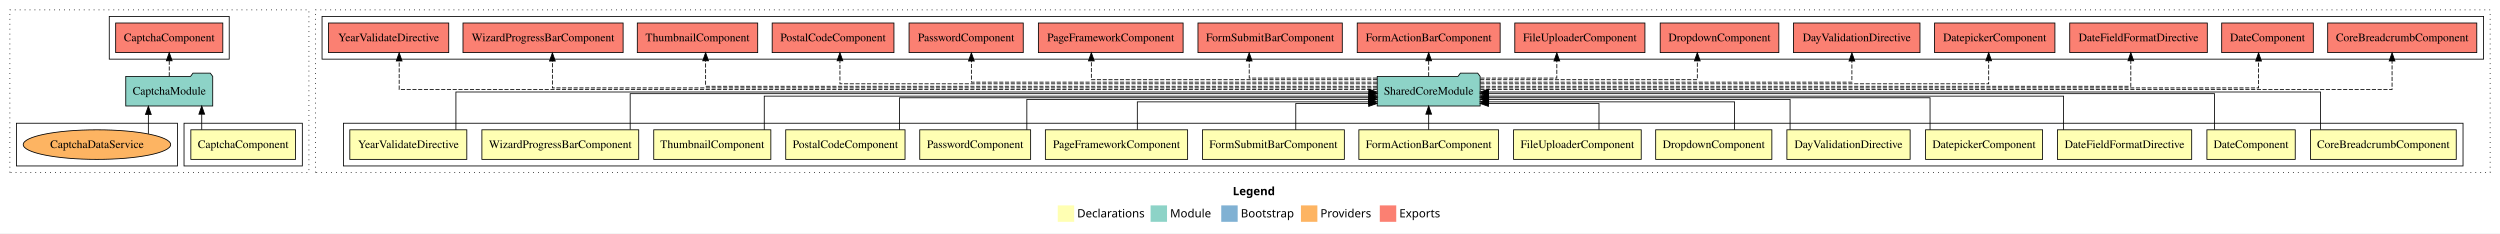
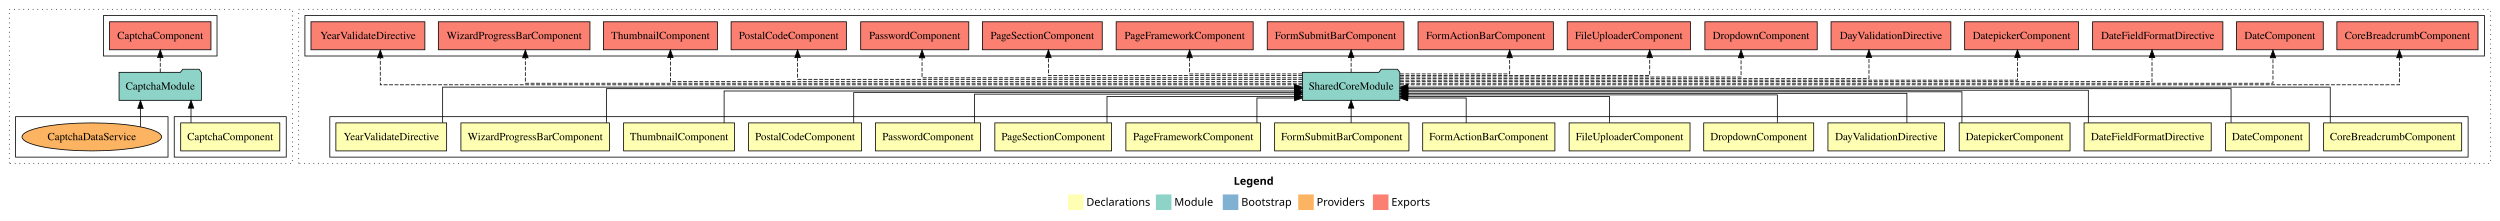
- <svg xmlns="http://www.w3.org/2000/svg" width="3043pt" height="284pt" viewBox="0.00 0.00 3043.00 284.00">
+ <svg xmlns="http://www.w3.org/2000/svg" width="3214pt" height="284pt" viewBox="0.00 0.00 3214.00 284.00">
  <g id="graph0" class="graph" transform="scale(1 1) rotate(0) translate(4 280)">
-     <polygon fill="#ffffff" stroke="transparent" points="-4,4 -4,-280 3039,-280 3039,4 -4,4" />
-     <text text-anchor="start" x="1496.509" y="-42.4" font-family="sans-serif" font-weight="bold" font-size="14.00" fill="#000000">Legend</text>
-     <polygon fill="#ffffb3" stroke="transparent" points="1283.5,-10 1283.5,-30 1303.5,-30 1303.5,-10 1283.5,-10" />
-     <text text-anchor="start" x="1307.129" y="-15.4" font-family="sans-serif" font-size="14.00" fill="#000000">  Declarations</text>
-     <polygon fill="#8dd3c7" stroke="transparent" points="1396.5,-10 1396.5,-30 1416.5,-30 1416.5,-10 1396.5,-10" />
-     <text text-anchor="start" x="1420.225" y="-15.4" font-family="sans-serif" font-size="14.00" fill="#000000">  Module</text>
-     <polygon fill="#80b1d3" stroke="transparent" points="1482.5,-10 1482.5,-30 1502.5,-30 1502.5,-10 1482.5,-10" />
-     <text text-anchor="start" x="1506.281" y="-15.4" font-family="sans-serif" font-size="14.00" fill="#000000">  Bootstrap</text>
-     <polygon fill="#fdb462" stroke="transparent" points="1579.5,-10 1579.5,-30 1599.5,-30 1599.5,-10 1579.5,-10" />
-     <text text-anchor="start" x="1603.173" y="-15.4" font-family="sans-serif" font-size="14.00" fill="#000000">  Providers</text>
-     <polygon fill="#fb8072" stroke="transparent" points="1675.5,-10 1675.5,-30 1695.5,-30 1695.5,-10 1675.5,-10" />
-     <text text-anchor="start" x="1699.226" y="-15.4" font-family="sans-serif" font-size="14.00" fill="#000000">  Exports</text>
+     <polygon fill="#ffffff" stroke="transparent" points="-4,4 -4,-280 3210,-280 3210,4 -4,4" />
+     <text text-anchor="start" x="1582.009" y="-42.4" font-family="sans-serif" font-weight="bold" font-size="14.00" fill="#000000">Legend</text>
+     <polygon fill="#ffffb3" stroke="transparent" points="1369,-10 1369,-30 1389,-30 1389,-10 1369,-10" />
+     <text text-anchor="start" x="1392.629" y="-15.4" font-family="sans-serif" font-size="14.00" fill="#000000">  Declarations</text>
+     <polygon fill="#8dd3c7" stroke="transparent" points="1482,-10 1482,-30 1502,-30 1502,-10 1482,-10" />
+     <text text-anchor="start" x="1505.725" y="-15.4" font-family="sans-serif" font-size="14.00" fill="#000000">  Module</text>
+     <polygon fill="#80b1d3" stroke="transparent" points="1568,-10 1568,-30 1588,-30 1588,-10 1568,-10" />
+     <text text-anchor="start" x="1591.781" y="-15.4" font-family="sans-serif" font-size="14.00" fill="#000000">  Bootstrap</text>
+     <polygon fill="#fdb462" stroke="transparent" points="1665,-10 1665,-30 1685,-30 1685,-10 1665,-10" />
+     <text text-anchor="start" x="1688.673" y="-15.4" font-family="sans-serif" font-size="14.00" fill="#000000">  Providers</text>
+     <polygon fill="#fb8072" stroke="transparent" points="1761,-10 1761,-30 1781,-30 1781,-10 1761,-10" />
+     <text text-anchor="start" x="1784.726" y="-15.4" font-family="sans-serif" font-size="14.00" fill="#000000">  Exports</text>
    <g id="clust1" class="cluster">
      <polygon fill="none" stroke="#000000" stroke-dasharray="1,5" points="8,-70 8,-268 372,-268 372,-70 8,-70" />
    </g>
    <g id="clust2" class="cluster">
      <polygon fill="none" stroke="#000000" points="220,-78 220,-130 364,-130 364,-78 220,-78" />
    </g>
    <g id="clust5" class="cluster">
      <polygon fill="none" stroke="#000000" points="129,-208 129,-260 275,-260 275,-208 129,-208" />
    </g>
    <g id="clust7" class="cluster">
      <polygon fill="none" stroke="#000000" points="16,-78 16,-130 212,-130 212,-78 16,-78" />
    </g>
    <g id="clust8" class="cluster">
-       <polygon fill="none" stroke="#000000" stroke-dasharray="1,5" points="380,-70 380,-268 3027,-268 3027,-70 380,-70" />
+       <polygon fill="none" stroke="#000000" stroke-dasharray="1,5" points="380,-70 380,-268 3198,-268 3198,-70 380,-70" />
    </g>
    <g id="clust9" class="cluster">
-       <polygon fill="none" stroke="#000000" points="414,-78 414,-130 2994,-130 2994,-78 414,-78" />
-     </g>
-     <g id="clust26" class="cluster">
-       <polygon fill="none" stroke="#000000" points="388,-208 388,-260 3019,-260 3019,-208 388,-208" />
+       <polygon fill="none" stroke="#000000" points="420,-78 420,-130 3169,-130 3169,-78 420,-78" />
+     </g>
+     <g id="clust27" class="cluster">
+       <polygon fill="none" stroke="#000000" points="388,-208 388,-260 3190,-260 3190,-208 388,-208" />
    </g>
    <g id="node1" class="node">
      <polygon fill="#ffffb3" stroke="#000000" points="355.704,-122 228.296,-122 228.296,-86 355.704,-86 355.704,-122" />
      <text text-anchor="middle" x="292" y="-99.8" font-family="Times,serif" font-size="14.00" fill="#000000">CaptchaComponent</text>
    </g>
    <g id="node2" class="node">
      <polygon fill="#8dd3c7" stroke="#000000" points="254.922,-187 251.922,-191 230.922,-191 227.922,-187 149.078,-187 149.078,-151 254.922,-151 254.922,-187" />
      <text text-anchor="middle" x="202" y="-164.8" font-family="Times,serif" font-size="14.00" fill="#000000">CaptchaModule</text>
    </g>
    <g id="edge1" class="edge">
      <path fill="none" stroke="#000000" d="M241.554,-122.106C241.554,-122.106 241.554,-140.991 241.554,-140.991" />
      <polygon fill="#000000" stroke="#000000" points="238.054,-140.991 241.554,-150.991 245.054,-140.991 238.054,-140.991" />
    </g>
    <g id="node3" class="node">
      <polygon fill="#fb8072" stroke="#000000" points="267.204,-252 136.796,-252 136.796,-216 267.204,-216 267.204,-252" />
      <text text-anchor="middle" x="202" y="-229.8" font-family="Times,serif" font-size="14.00" fill="#000000">CaptchaComponent </text>
    </g>
    <g id="edge2" class="edge">
      <path fill="none" stroke="#000000" stroke-dasharray="5,2" d="M202,-187.106C202,-187.106 202,-205.991 202,-205.991" />
      <polygon fill="#000000" stroke="#000000" points="198.5,-205.991 202,-215.991 205.5,-205.991 198.5,-205.991" />
    </g>
    <g id="node4" class="node">
      <ellipse fill="#fdb462" stroke="#000000" cx="114" cy="-104" rx="89.723" ry="18" />
      <text text-anchor="middle" x="114" y="-99.8" font-family="Times,serif" font-size="14.00" fill="#000000">CaptchaDataService</text>
    </g>
    <g id="edge3" class="edge">
      <path fill="none" stroke="#000000" d="M176.576,-117.154C176.576,-117.154 176.576,-140.694 176.576,-140.694" />
      <polygon fill="#000000" stroke="#000000" points="173.076,-140.694 176.576,-150.694 180.076,-140.694 173.076,-140.694" />
    </g>
    <g id="node5" class="node">
-       <polygon fill="#ffffb3" stroke="#000000" points="2985.737,-122 2808.263,-122 2808.263,-86 2985.737,-86 2985.737,-122" />
-       <text text-anchor="middle" x="2897" y="-99.8" font-family="Times,serif" font-size="14.00" fill="#000000">CoreBreadcrumbComponent</text>
+       <polygon fill="#ffffb3" stroke="#000000" points="3160.737,-122 2983.263,-122 2983.263,-86 3160.737,-86 3160.737,-122" />
+       <text text-anchor="middle" x="3072" y="-99.8" font-family="Times,serif" font-size="14.00" fill="#000000">CoreBreadcrumbComponent</text>
+     </g>
+     <g id="node21" class="node">
+       <polygon fill="#8dd3c7" stroke="#000000" points="1795.634,-187 1792.634,-191 1771.634,-191 1768.634,-187 1670.366,-187 1670.366,-151 1795.634,-151 1795.634,-187" />
+       <text text-anchor="middle" x="1733" y="-164.8" font-family="Times,serif" font-size="14.00" fill="#000000">SharedCoreModule</text>
+     </g>
+     <g id="edge4" class="edge">
+       <path fill="none" stroke="#000000" d="M2991.757,-122.169C2991.757,-141.09 2991.757,-168 2991.757,-168 2991.757,-168 1805.853,-168 1805.853,-168" />
+       <polygon fill="#000000" stroke="#000000" points="1805.853,-164.5 1795.853,-168 1805.853,-171.5 1805.853,-164.5" />
+     </g>
+     <g id="node6" class="node">
+       <polygon fill="#ffffb3" stroke="#000000" points="2964.759,-122 2857.241,-122 2857.241,-86 2964.759,-86 2964.759,-122" />
+       <text text-anchor="middle" x="2911" y="-99.8" font-family="Times,serif" font-size="14.00" fill="#000000">DateComponent</text>
+     </g>
+     <g id="edge5" class="edge">
+       <path fill="none" stroke="#000000" d="M2864.246,-122.267C2864.246,-140.555 2864.246,-166 2864.246,-166 2864.246,-166 1805.838,-166 1805.838,-166" />
+       <polygon fill="#000000" stroke="#000000" points="1805.838,-162.5 1795.838,-166 1805.838,-169.5 1805.838,-162.5" />
+     </g>
+     <g id="node7" class="node">
+       <polygon fill="#ffffb3" stroke="#000000" points="2838.727,-122 2675.273,-122 2675.273,-86 2838.727,-86 2838.727,-122" />
+       <text text-anchor="middle" x="2757" y="-99.8" font-family="Times,serif" font-size="14.00" fill="#000000">DateFieldFormatDirective</text>
+     </g>
+     <g id="edge6" class="edge">
+       <path fill="none" stroke="#000000" d="M2680.762,-122.002C2680.762,-139.675 2680.762,-164 2680.762,-164 2680.762,-164 1805.919,-164 1805.919,-164" />
+       <polygon fill="#000000" stroke="#000000" points="1805.919,-160.5 1795.919,-164 1805.919,-167.5 1805.919,-160.5" />
+     </g>
+     <g id="node8" class="node">
+       <polygon fill="#ffffb3" stroke="#000000" points="2657.239,-122 2514.761,-122 2514.761,-86 2657.239,-86 2657.239,-122" />
+       <text text-anchor="middle" x="2586" y="-99.8" font-family="Times,serif" font-size="14.00" fill="#000000">DatepickerComponent</text>
+     </g>
+     <g id="edge7" class="edge">
+       <path fill="none" stroke="#000000" d="M2518.255,-122.034C2518.255,-139.06 2518.255,-162 2518.255,-162 2518.255,-162 1805.933,-162 1805.933,-162" />
+       <polygon fill="#000000" stroke="#000000" points="1805.933,-158.5 1795.933,-162 1805.933,-165.5 1805.933,-158.5" />
+     </g>
+     <g id="node9" class="node">
+       <polygon fill="#ffffb3" stroke="#000000" points="2496.003,-122 2345.997,-122 2345.997,-86 2496.003,-86 2496.003,-122" />
+       <text text-anchor="middle" x="2421" y="-99.8" font-family="Times,serif" font-size="14.00" fill="#000000">DayValidationDirective</text>
+     </g>
+     <g id="edge8" class="edge">
+       <path fill="none" stroke="#000000" d="M2447.5,-122.027C2447.5,-138.398 2447.5,-160 2447.5,-160 2447.5,-160 1805.781,-160 1805.781,-160" />
+       <polygon fill="#000000" stroke="#000000" points="1805.781,-156.5 1795.781,-160 1805.781,-163.5 1805.781,-156.5" />
+     </g>
+     <g id="node10" class="node">
+       <polygon fill="#ffffb3" stroke="#000000" points="2327.706,-122 2186.294,-122 2186.294,-86 2327.706,-86 2327.706,-122" />
+       <text text-anchor="middle" x="2257" y="-99.8" font-family="Times,serif" font-size="14.00" fill="#000000">DropdownComponent</text>
+     </g>
+     <g id="edge9" class="edge">
+       <path fill="none" stroke="#000000" d="M2280.951,-122.282C2280.951,-137.948 2280.951,-158 2280.951,-158 2280.951,-158 1805.857,-158 1805.857,-158" />
+       <polygon fill="#000000" stroke="#000000" points="1805.857,-154.5 1795.857,-158 1805.857,-161.5 1805.857,-154.5" />
+     </g>
+     <g id="node11" class="node">
+       <polygon fill="#ffffb3" stroke="#000000" points="2168.698,-122 2013.302,-122 2013.302,-86 2168.698,-86 2168.698,-122" />
+       <text text-anchor="middle" x="2091" y="-99.8" font-family="Times,serif" font-size="14.00" fill="#000000">FileUploaderComponent</text>
+     </g>
+     <g id="edge10" class="edge">
+       <path fill="none" stroke="#000000" d="M2065.134,-122.187C2065.134,-137.182 2065.134,-156 2065.134,-156 2065.134,-156 1805.862,-156 1805.862,-156" />
+       <polygon fill="#000000" stroke="#000000" points="1805.862,-152.5 1795.862,-156 1805.862,-159.5 1805.862,-152.5" />
+     </g>
+     <g id="node12" class="node">
+       <polygon fill="#ffffb3" stroke="#000000" points="1994.98,-122 1825.02,-122 1825.02,-86 1994.98,-86 1994.98,-122" />
+       <text text-anchor="middle" x="1910" y="-99.8" font-family="Times,serif" font-size="14.00" fill="#000000">FormActionBarComponent</text>
+     </g>
+     <g id="edge11" class="edge">
+       <path fill="none" stroke="#000000" d="M1880.92,-122.051C1880.92,-136.373 1880.92,-154 1880.92,-154 1880.92,-154 1805.731,-154 1805.731,-154" />
+       <polygon fill="#000000" stroke="#000000" points="1805.731,-150.5 1795.731,-154 1805.731,-157.5 1805.731,-150.5" />
+     </g>
+     <g id="node13" class="node">
+       <polygon fill="#ffffb3" stroke="#000000" points="1807.333,-122 1634.667,-122 1634.667,-86 1807.333,-86 1807.333,-122" />
+       <text text-anchor="middle" x="1721" y="-99.8" font-family="Times,serif" font-size="14.00" fill="#000000">FormSubmitBarComponent</text>
+     </g>
+     <g id="edge12" class="edge">
+       <path fill="none" stroke="#000000" d="M1733,-122.106C1733,-122.106 1733,-140.991 1733,-140.991" />
+       <polygon fill="#000000" stroke="#000000" points="1729.5,-140.991 1733,-150.991 1736.5,-140.991 1729.5,-140.991" />
+     </g>
+     <g id="node14" class="node">
+       <polygon fill="#ffffb3" stroke="#000000" points="1616.574,-122 1443.426,-122 1443.426,-86 1616.574,-86 1616.574,-122" />
+       <text text-anchor="middle" x="1530" y="-99.8" font-family="Times,serif" font-size="14.00" fill="#000000">PageFrameworkComponent</text>
+     </g>
+     <g id="edge13" class="edge">
+       <path fill="none" stroke="#000000" d="M1611.912,-122.051C1611.912,-136.373 1611.912,-154 1611.912,-154 1611.912,-154 1660.328,-154 1660.328,-154" />
+       <polygon fill="#000000" stroke="#000000" points="1660.328,-157.5 1670.328,-154 1660.328,-150.5 1660.328,-157.5" />
+     </g>
+     <g id="node15" class="node">
+       <polygon fill="#ffffb3" stroke="#000000" points="1425.038,-122 1274.962,-122 1274.962,-86 1425.038,-86 1425.038,-122" />
+       <text text-anchor="middle" x="1350" y="-99.8" font-family="Times,serif" font-size="14.00" fill="#000000">PageSectionComponent</text>
+     </g>
+     <g id="edge14" class="edge">
+       <path fill="none" stroke="#000000" d="M1419.144,-122.187C1419.144,-137.182 1419.144,-156 1419.144,-156 1419.144,-156 1660.241,-156 1660.241,-156" />
+       <polygon fill="#000000" stroke="#000000" points="1660.241,-159.5 1670.241,-156 1660.241,-152.5 1660.241,-159.5" />
+     </g>
+     <g id="node16" class="node">
+       <polygon fill="#ffffb3" stroke="#000000" points="1256.486,-122 1121.514,-122 1121.514,-86 1256.486,-86 1256.486,-122" />
+       <text text-anchor="middle" x="1189" y="-99.8" font-family="Times,serif" font-size="14.00" fill="#000000">PasswordComponent</text>
+     </g>
+     <g id="edge15" class="edge">
+       <path fill="none" stroke="#000000" d="M1248.868,-122.009C1248.868,-138.049 1248.868,-159 1248.868,-159 1248.868,-159 1660.205,-159 1660.205,-159" />
+       <polygon fill="#000000" stroke="#000000" points="1660.205,-162.5 1670.205,-159 1660.205,-155.5 1660.205,-162.5" />
+     </g>
+     <g id="node17" class="node">
+       <polygon fill="#ffffb3" stroke="#000000" points="1103.607,-122 958.393,-122 958.393,-86 1103.607,-86 1103.607,-122" />
+       <text text-anchor="middle" x="1031" y="-99.8" font-family="Times,serif" font-size="14.00" fill="#000000">PostalCodeComponent</text>
+     </g>
+     <g id="edge16" class="edge">
+       <path fill="none" stroke="#000000" d="M1093.53,-122.035C1093.53,-138.734 1093.53,-161 1093.53,-161 1093.53,-161 1660.228,-161 1660.228,-161" />
+       <polygon fill="#000000" stroke="#000000" points="1660.228,-164.5 1670.228,-161 1660.228,-157.5 1660.228,-164.5" />
+     </g>
+     <g id="node18" class="node">
+       <polygon fill="#ffffb3" stroke="#000000" points="940.272,-122 797.728,-122 797.728,-86 940.272,-86 940.272,-122" />
+       <text text-anchor="middle" x="869" y="-99.8" font-family="Times,serif" font-size="14.00" fill="#000000">ThumbnailComponent</text>
+     </g>
+     <g id="edge17" class="edge">
+       <path fill="none" stroke="#000000" d="M926.916,-122.022C926.916,-139.373 926.916,-163 926.916,-163 926.916,-163 1660.084,-163 1660.084,-163" />
+       <polygon fill="#000000" stroke="#000000" points="1660.084,-166.5 1670.084,-163 1660.084,-159.5 1660.084,-166.5" />
+     </g>
+     <g id="node19" class="node">
+       <polygon fill="#ffffb3" stroke="#000000" points="779.447,-122 588.553,-122 588.553,-86 779.447,-86 779.447,-122" />
+       <text text-anchor="middle" x="684" y="-99.8" font-family="Times,serif" font-size="14.00" fill="#000000">WizardProgressBarComponent</text>
+     </g>
+     <g id="edge18" class="edge">
+       <path fill="none" stroke="#000000" d="M775.669,-122.267C775.669,-140.555 775.669,-166 775.669,-166 775.669,-166 1660.187,-166 1660.187,-166" />
+       <polygon fill="#000000" stroke="#000000" points="1660.187,-169.5 1670.187,-166 1660.187,-162.5 1660.187,-169.5" />
    </g>
    <g id="node20" class="node">
-       <polygon fill="#8dd3c7" stroke="#000000" points="1797.634,-187 1794.634,-191 1773.634,-191 1770.634,-187 1672.366,-187 1672.366,-151 1797.634,-151 1797.634,-187" />
-       <text text-anchor="middle" x="1735" y="-164.8" font-family="Times,serif" font-size="14.00" fill="#000000">SharedCoreModule</text>
-     </g>
-     <g id="edge4" class="edge">
-       <path fill="none" stroke="#000000" d="M2820.506,-122.169C2820.506,-141.09 2820.506,-168 2820.506,-168 2820.506,-168 1807.656,-168 1807.656,-168" />
-       <polygon fill="#000000" stroke="#000000" points="1807.656,-164.5 1797.656,-168 1807.656,-171.5 1807.656,-164.5" />
-     </g>
-     <g id="node6" class="node">
-       <polygon fill="#ffffb3" stroke="#000000" points="2789.759,-122 2682.241,-122 2682.241,-86 2789.759,-86 2789.759,-122" />
-       <text text-anchor="middle" x="2736" y="-99.8" font-family="Times,serif" font-size="14.00" fill="#000000">DateComponent</text>
-     </g>
-     <g id="edge5" class="edge">
-       <path fill="none" stroke="#000000" d="M2691.492,-122.267C2691.492,-140.555 2691.492,-166 2691.492,-166 2691.492,-166 1807.758,-166 1807.758,-166" />
-       <polygon fill="#000000" stroke="#000000" points="1807.758,-162.5 1797.758,-166 1807.758,-169.5 1807.758,-162.5" />
-     </g>
-     <g id="node7" class="node">
-       <polygon fill="#ffffb3" stroke="#000000" points="2663.727,-122 2500.273,-122 2500.273,-86 2663.727,-86 2663.727,-122" />
-       <text text-anchor="middle" x="2582" y="-99.8" font-family="Times,serif" font-size="14.00" fill="#000000">DateFieldFormatDirective</text>
-     </g>
-     <g id="edge6" class="edge">
-       <path fill="none" stroke="#000000" d="M2507.762,-122.022C2507.762,-139.373 2507.762,-163 2507.762,-163 2507.762,-163 1807.911,-163 1807.911,-163" />
-       <polygon fill="#000000" stroke="#000000" points="1807.911,-159.5 1797.911,-163 1807.911,-166.5 1807.911,-159.5" />
-     </g>
-     <g id="node8" class="node">
-       <polygon fill="#ffffb3" stroke="#000000" points="2482.239,-122 2339.761,-122 2339.761,-86 2482.239,-86 2482.239,-122" />
-       <text text-anchor="middle" x="2411" y="-99.8" font-family="Times,serif" font-size="14.00" fill="#000000">DatepickerComponent</text>
-     </g>
-     <g id="edge7" class="edge">
-       <path fill="none" stroke="#000000" d="M2345.255,-122.035C2345.255,-138.734 2345.255,-161 2345.255,-161 2345.255,-161 1807.725,-161 1807.725,-161" />
-       <polygon fill="#000000" stroke="#000000" points="1807.725,-157.5 1797.725,-161 1807.725,-164.5 1807.725,-157.5" />
-     </g>
-     <g id="node9" class="node">
-       <polygon fill="#ffffb3" stroke="#000000" points="2321.003,-122 2170.997,-122 2170.997,-86 2321.003,-86 2321.003,-122" />
-       <text text-anchor="middle" x="2246" y="-99.8" font-family="Times,serif" font-size="14.00" fill="#000000">DayValidationDirective</text>
-     </g>
-     <g id="edge8" class="edge">
-       <path fill="none" stroke="#000000" d="M2174.874,-122.009C2174.874,-138.049 2174.874,-159 2174.874,-159 2174.874,-159 1808.023,-159 1808.023,-159" />
-       <polygon fill="#000000" stroke="#000000" points="1808.023,-155.5 1798.023,-159 1808.023,-162.5 1808.023,-155.5" />
-     </g>
-     <g id="node10" class="node">
-       <polygon fill="#ffffb3" stroke="#000000" points="2152.706,-122 2011.294,-122 2011.294,-86 2152.706,-86 2152.706,-122" />
-       <text text-anchor="middle" x="2082" y="-99.8" font-family="Times,serif" font-size="14.00" fill="#000000">DropdownComponent</text>
-     </g>
-     <g id="edge9" class="edge">
-       <path fill="none" stroke="#000000" d="M2107.284,-122.187C2107.284,-137.182 2107.284,-156 2107.284,-156 2107.284,-156 1807.732,-156 1807.732,-156" />
-       <polygon fill="#000000" stroke="#000000" points="1807.732,-152.5 1797.732,-156 1807.732,-159.5 1807.732,-152.5" />
-     </g>
-     <g id="node11" class="node">
-       <polygon fill="#ffffb3" stroke="#000000" points="1993.698,-122 1838.302,-122 1838.302,-86 1993.698,-86 1993.698,-122" />
-       <text text-anchor="middle" x="1916" y="-99.8" font-family="Times,serif" font-size="14.00" fill="#000000">FileUploaderComponent</text>
-     </g>
-     <g id="edge10" class="edge">
-       <path fill="none" stroke="#000000" d="M1942.283,-122.051C1942.283,-136.373 1942.283,-154 1942.283,-154 1942.283,-154 1807.754,-154 1807.754,-154" />
-       <polygon fill="#000000" stroke="#000000" points="1807.754,-150.5 1797.754,-154 1807.754,-157.5 1807.754,-150.5" />
-     </g>
-     <g id="node12" class="node">
-       <polygon fill="#ffffb3" stroke="#000000" points="1819.98,-122 1650.02,-122 1650.02,-86 1819.98,-86 1819.98,-122" />
-       <text text-anchor="middle" x="1735" y="-99.8" font-family="Times,serif" font-size="14.00" fill="#000000">FormActionBarComponent</text>
-     </g>
-     <g id="edge11" class="edge">
-       <path fill="none" stroke="#000000" d="M1735,-122.106C1735,-122.106 1735,-140.991 1735,-140.991" />
-       <polygon fill="#000000" stroke="#000000" points="1731.5,-140.991 1735,-150.991 1738.5,-140.991 1731.5,-140.991" />
-     </g>
-     <g id="node13" class="node">
-       <polygon fill="#ffffb3" stroke="#000000" points="1632.333,-122 1459.667,-122 1459.667,-86 1632.333,-86 1632.333,-122" />
-       <text text-anchor="middle" x="1546" y="-99.8" font-family="Times,serif" font-size="14.00" fill="#000000">FormSubmitBarComponent</text>
-     </g>
-     <g id="edge12" class="edge">
-       <path fill="none" stroke="#000000" d="M1573.222,-122.051C1573.222,-136.373 1573.222,-154 1573.222,-154 1573.222,-154 1661.989,-154 1661.989,-154" />
-       <polygon fill="#000000" stroke="#000000" points="1661.989,-157.5 1671.989,-154 1661.989,-150.5 1661.989,-157.5" />
-     </g>
-     <g id="node14" class="node">
-       <polygon fill="#ffffb3" stroke="#000000" points="1441.574,-122 1268.426,-122 1268.426,-86 1441.574,-86 1441.574,-122" />
-       <text text-anchor="middle" x="1355" y="-99.8" font-family="Times,serif" font-size="14.00" fill="#000000">PageFrameworkComponent</text>
-     </g>
-     <g id="edge13" class="edge">
-       <path fill="none" stroke="#000000" d="M1380.346,-122.187C1380.346,-137.182 1380.346,-156 1380.346,-156 1380.346,-156 1662.004,-156 1662.004,-156" />
-       <polygon fill="#000000" stroke="#000000" points="1662.004,-159.5 1672.004,-156 1662.004,-152.5 1662.004,-159.5" />
-     </g>
-     <g id="node15" class="node">
-       <polygon fill="#ffffb3" stroke="#000000" points="1250.486,-122 1115.514,-122 1115.514,-86 1250.486,-86 1250.486,-122" />
-       <text text-anchor="middle" x="1183" y="-99.8" font-family="Times,serif" font-size="14.00" fill="#000000">PasswordComponent</text>
-     </g>
-     <g id="edge14" class="edge">
-       <path fill="none" stroke="#000000" d="M1245.868,-122.009C1245.868,-138.049 1245.868,-159 1245.868,-159 1245.868,-159 1662.056,-159 1662.056,-159" />
-       <polygon fill="#000000" stroke="#000000" points="1662.056,-162.5 1672.056,-159 1662.056,-155.5 1662.056,-162.5" />
-     </g>
-     <g id="node16" class="node">
-       <polygon fill="#ffffb3" stroke="#000000" points="1097.607,-122 952.393,-122 952.393,-86 1097.607,-86 1097.607,-122" />
-       <text text-anchor="middle" x="1025" y="-99.8" font-family="Times,serif" font-size="14.00" fill="#000000">PostalCodeComponent</text>
-     </g>
-     <g id="edge15" class="edge">
-       <path fill="none" stroke="#000000" d="M1090.928,-122.035C1090.928,-138.734 1090.928,-161 1090.928,-161 1090.928,-161 1662.365,-161 1662.365,-161" />
-       <polygon fill="#000000" stroke="#000000" points="1662.365,-164.5 1672.365,-161 1662.365,-157.5 1662.365,-164.5" />
-     </g>
-     <g id="node17" class="node">
-       <polygon fill="#ffffb3" stroke="#000000" points="934.272,-122 791.728,-122 791.728,-86 934.272,-86 934.272,-122" />
-       <text text-anchor="middle" x="863" y="-99.8" font-family="Times,serif" font-size="14.00" fill="#000000">ThumbnailComponent</text>
-     </g>
-     <g id="edge16" class="edge">
-       <path fill="none" stroke="#000000" d="M926.261,-122.022C926.261,-139.373 926.261,-163 926.261,-163 926.261,-163 1662.213,-163 1662.213,-163" />
-       <polygon fill="#000000" stroke="#000000" points="1662.213,-166.5 1672.213,-163 1662.213,-159.5 1662.213,-166.5" />
-     </g>
-     <g id="node18" class="node">
-       <polygon fill="#ffffb3" stroke="#000000" points="773.447,-122 582.553,-122 582.553,-86 773.447,-86 773.447,-122" />
-       <text text-anchor="middle" x="678" y="-99.8" font-family="Times,serif" font-size="14.00" fill="#000000">WizardProgressBarComponent</text>
-     </g>
-     <g id="edge17" class="edge">
-       <path fill="none" stroke="#000000" d="M763.044,-122.267C763.044,-140.555 763.044,-166 763.044,-166 763.044,-166 1662.349,-166 1662.349,-166" />
-       <polygon fill="#000000" stroke="#000000" points="1662.349,-169.5 1672.349,-166 1662.349,-162.5 1662.349,-169.5" />
-     </g>
-     <g id="node19" class="node">
-       <polygon fill="#ffffb3" stroke="#000000" points="564.202,-122 421.798,-122 421.798,-86 564.202,-86 564.202,-122" />
-       <text text-anchor="middle" x="493" y="-99.8" font-family="Times,serif" font-size="14.00" fill="#000000">YearValidateDirective</text>
-     </g>
-     <g id="edge18" class="edge">
-       <path fill="none" stroke="#000000" d="M550.939,-122.169C550.939,-141.09 550.939,-168 550.939,-168 550.939,-168 1662.176,-168 1662.176,-168" />
-       <polygon fill="#000000" stroke="#000000" points="1662.176,-171.5 1672.176,-168 1662.176,-164.5 1662.176,-171.5" />
-     </g>
-     <g id="node21" class="node">
-       <polygon fill="#fb8072" stroke="#000000" points="3010.737,-252 2829.263,-252 2829.263,-216 3010.737,-216 3010.737,-252" />
-       <text text-anchor="middle" x="2920" y="-229.8" font-family="Times,serif" font-size="14.00" fill="#000000">CoreBreadcrumbComponent </text>
+       <polygon fill="#ffffb3" stroke="#000000" points="570.202,-122 427.798,-122 427.798,-86 570.202,-86 570.202,-122" />
+       <text text-anchor="middle" x="499" y="-99.8" font-family="Times,serif" font-size="14.00" fill="#000000">YearValidateDirective</text>
    </g>
    <g id="edge19" class="edge">
-       <path fill="none" stroke="#000000" stroke-dasharray="5,2" d="M1798.045,-171C2041.612,-171 2907.625,-171 2907.625,-171 2907.625,-171 2907.625,-205.778 2907.625,-205.778" />
-       <polygon fill="#000000" stroke="#000000" points="2904.125,-205.778 2907.625,-215.778 2911.125,-205.778 2904.125,-205.778" />
+       <path fill="none" stroke="#000000" d="M565.064,-122.169C565.064,-141.09 565.064,-168 565.064,-168 565.064,-168 1660.207,-168 1660.207,-168" />
+       <polygon fill="#000000" stroke="#000000" points="1660.207,-171.5 1670.207,-168 1660.207,-164.5 1660.207,-171.5" />
    </g>
    <g id="node22" class="node">
-       <polygon fill="#fb8072" stroke="#000000" points="2811.759,-252 2700.241,-252 2700.241,-216 2811.759,-216 2811.759,-252" />
-       <text text-anchor="middle" x="2756" y="-229.8" font-family="Times,serif" font-size="14.00" fill="#000000">DateComponent </text>
+       <polygon fill="#fb8072" stroke="#000000" points="3181.737,-252 3000.263,-252 3000.263,-216 3181.737,-216 3181.737,-252" />
+       <text text-anchor="middle" x="3091" y="-229.8" font-family="Times,serif" font-size="14.00" fill="#000000">CoreBreadcrumbComponent </text>
    </g>
    <g id="edge20" class="edge">
-       <path fill="none" stroke="#000000" stroke-dasharray="5,2" d="M1797.806,-173C2018.492,-173 2745.125,-173 2745.125,-173 2745.125,-173 2745.125,-205.698 2745.125,-205.698" />
-       <polygon fill="#000000" stroke="#000000" points="2741.625,-205.698 2745.125,-215.698 2748.625,-205.698 2741.625,-205.698" />
+       <path fill="none" stroke="#000000" stroke-dasharray="5,2" d="M1795.743,-171C2061.478,-171 3080.625,-171 3080.625,-171 3080.625,-171 3080.625,-205.778 3080.625,-205.778" />
+       <polygon fill="#000000" stroke="#000000" points="3077.125,-205.778 3080.625,-215.778 3084.125,-205.778 3077.125,-205.778" />
    </g>
    <g id="node23" class="node">
-       <polygon fill="#fb8072" stroke="#000000" points="2682.727,-252 2515.273,-252 2515.273,-216 2682.727,-216 2682.727,-252" />
-       <text text-anchor="middle" x="2599" y="-229.8" font-family="Times,serif" font-size="14.00" fill="#000000">DateFieldFormatDirective </text>
+       <polygon fill="#fb8072" stroke="#000000" points="2982.759,-252 2871.241,-252 2871.241,-216 2982.759,-216 2982.759,-252" />
+       <text text-anchor="middle" x="2927" y="-229.8" font-family="Times,serif" font-size="14.00" fill="#000000">DateComponent </text>
    </g>
    <g id="edge21" class="edge">
-       <path fill="none" stroke="#000000" stroke-dasharray="5,2" d="M1797.843,-175C1995.208,-175 2589.625,-175 2589.625,-175 2589.625,-175 2589.625,-205.977 2589.625,-205.977" />
-       <polygon fill="#000000" stroke="#000000" points="2586.125,-205.977 2589.625,-215.977 2593.125,-205.977 2586.125,-205.977" />
+       <path fill="none" stroke="#000000" stroke-dasharray="5,2" d="M1795.881,-173C2040.89,-173 2918.125,-173 2918.125,-173 2918.125,-173 2918.125,-205.698 2918.125,-205.698" />
+       <polygon fill="#000000" stroke="#000000" points="2914.625,-205.698 2918.125,-215.698 2921.625,-205.698 2914.625,-205.698" />
    </g>
    <g id="node24" class="node">
-       <polygon fill="#fb8072" stroke="#000000" points="2497.239,-252 2350.761,-252 2350.761,-216 2497.239,-216 2497.239,-252" />
-       <text text-anchor="middle" x="2424" y="-229.8" font-family="Times,serif" font-size="14.00" fill="#000000">DatepickerComponent </text>
+       <polygon fill="#fb8072" stroke="#000000" points="2853.727,-252 2686.273,-252 2686.273,-216 2853.727,-216 2853.727,-252" />
+       <text text-anchor="middle" x="2770" y="-229.8" font-family="Times,serif" font-size="14.00" fill="#000000">DateFieldFormatDirective </text>
    </g>
    <g id="edge22" class="edge">
-       <path fill="none" stroke="#000000" stroke-dasharray="5,2" d="M1797.904,-178C1966.646,-178 2416.625,-178 2416.625,-178 2416.625,-178 2416.625,-205.973 2416.625,-205.973" />
-       <polygon fill="#000000" stroke="#000000" points="2413.125,-205.973 2416.625,-215.973 2420.125,-205.973 2413.125,-205.973" />
+       <path fill="none" stroke="#000000" stroke-dasharray="5,2" d="M1795.858,-175C2019.405,-175 2762.625,-175 2762.625,-175 2762.625,-175 2762.625,-205.977 2762.625,-205.977" />
+       <polygon fill="#000000" stroke="#000000" points="2759.125,-205.977 2762.625,-215.977 2766.125,-205.977 2759.125,-205.977" />
    </g>
    <g id="node25" class="node">
-       <polygon fill="#fb8072" stroke="#000000" points="2333.002,-252 2178.998,-252 2178.998,-216 2333.002,-216 2333.002,-252" />
-       <text text-anchor="middle" x="2256" y="-229.8" font-family="Times,serif" font-size="14.00" fill="#000000">DayValidationDirective </text>
+       <polygon fill="#fb8072" stroke="#000000" points="2668.239,-252 2521.761,-252 2521.761,-216 2668.239,-216 2668.239,-252" />
+       <text text-anchor="middle" x="2595" y="-229.8" font-family="Times,serif" font-size="14.00" fill="#000000">DatepickerComponent </text>
    </g>
    <g id="edge23" class="edge">
-       <path fill="none" stroke="#000000" stroke-dasharray="5,2" d="M1797.649,-180C1934.931,-180 2250.125,-180 2250.125,-180 2250.125,-180 2250.125,-205.718 2250.125,-205.718" />
-       <polygon fill="#000000" stroke="#000000" points="2246.625,-205.718 2250.125,-215.718 2253.625,-205.718 2246.625,-205.718" />
+       <path fill="none" stroke="#000000" stroke-dasharray="5,2" d="M1795.643,-177C1993.119,-177 2589.625,-177 2589.625,-177 2589.625,-177 2589.625,-205.965 2589.625,-205.965" />
+       <polygon fill="#000000" stroke="#000000" points="2586.125,-205.965 2589.625,-215.965 2593.125,-205.965 2586.125,-205.965" />
    </g>
    <g id="node26" class="node">
-       <polygon fill="#fb8072" stroke="#000000" points="2161.206,-252 2016.793,-252 2016.793,-216 2161.206,-216 2161.206,-252" />
-       <text text-anchor="middle" x="2089" y="-229.8" font-family="Times,serif" font-size="14.00" fill="#000000">DropdownComponent </text>
+       <polygon fill="#fb8072" stroke="#000000" points="2504.002,-252 2349.998,-252 2349.998,-216 2504.002,-216 2504.002,-252" />
+       <text text-anchor="middle" x="2427" y="-229.8" font-family="Times,serif" font-size="14.00" fill="#000000">DayValidationDirective </text>
    </g>
    <g id="edge24" class="edge">
-       <path fill="none" stroke="#000000" stroke-dasharray="5,2" d="M1797.655,-183C1892.595,-183 2061.966,-183 2061.966,-183 2061.966,-183 2061.966,-205.876 2061.966,-205.876" />
-       <polygon fill="#000000" stroke="#000000" points="2058.466,-205.876 2061.966,-215.876 2065.466,-205.876 2058.466,-205.876" />
+       <path fill="none" stroke="#000000" stroke-dasharray="5,2" d="M1795.932,-179C1961.888,-179 2398.75,-179 2398.75,-179 2398.75,-179 2398.75,-205.991 2398.75,-205.991" />
+       <polygon fill="#000000" stroke="#000000" points="2395.25,-205.991 2398.75,-215.991 2402.25,-205.991 2395.25,-205.991" />
    </g>
    <g id="node27" class="node">
-       <polygon fill="#fb8072" stroke="#000000" points="1998.198,-252 1839.802,-252 1839.802,-216 1998.198,-216 1998.198,-252" />
-       <text text-anchor="middle" x="1919" y="-229.8" font-family="Times,serif" font-size="14.00" fill="#000000">FileUploaderComponent </text>
+       <polygon fill="#fb8072" stroke="#000000" points="2332.206,-252 2187.794,-252 2187.794,-216 2332.206,-216 2332.206,-252" />
+       <text text-anchor="middle" x="2260" y="-229.8" font-family="Times,serif" font-size="14.00" fill="#000000">DropdownComponent </text>
    </g>
    <g id="edge25" class="edge">
-       <path fill="none" stroke="#000000" stroke-dasharray="5,2" d="M1797.988,-185C1841.275,-185 1890.967,-185 1890.967,-185 1890.967,-185 1890.967,-205.754 1890.967,-205.754" />
-       <polygon fill="#000000" stroke="#000000" points="1887.467,-205.754 1890.967,-215.754 1894.467,-205.754 1887.467,-205.754" />
+       <path fill="none" stroke="#000000" stroke-dasharray="5,2" d="M1795.729,-181C1930.24,-181 2234.299,-181 2234.299,-181 2234.299,-181 2234.299,-205.76 2234.299,-205.76" />
+       <polygon fill="#000000" stroke="#000000" points="2230.799,-205.76 2234.299,-215.76 2237.799,-205.76 2230.799,-205.76" />
    </g>
    <g id="node28" class="node">
-       <polygon fill="#fb8072" stroke="#000000" points="1821.981,-252 1648.019,-252 1648.019,-216 1821.981,-216 1821.981,-252" />
-       <text text-anchor="middle" x="1735" y="-229.8" font-family="Times,serif" font-size="14.00" fill="#000000">FormActionBarComponent </text>
+       <polygon fill="#fb8072" stroke="#000000" points="2169.198,-252 2010.802,-252 2010.802,-216 2169.198,-216 2169.198,-252" />
+       <text text-anchor="middle" x="2090" y="-229.8" font-family="Times,serif" font-size="14.00" fill="#000000">FileUploaderComponent </text>
    </g>
    <g id="edge26" class="edge">
-       <path fill="none" stroke="#000000" stroke-dasharray="5,2" d="M1735,-187.106C1735,-187.106 1735,-205.991 1735,-205.991" />
-       <polygon fill="#000000" stroke="#000000" points="1731.5,-205.991 1735,-215.991 1738.5,-205.991 1731.5,-205.991" />
+       <path fill="none" stroke="#000000" stroke-dasharray="5,2" d="M1795.958,-183C1904.86,-183 2116.866,-183 2116.866,-183 2116.866,-183 2116.866,-205.876 2116.866,-205.876" />
+       <polygon fill="#000000" stroke="#000000" points="2113.366,-205.876 2116.866,-215.876 2120.366,-205.876 2113.366,-205.876" />
    </g>
    <g id="node29" class="node">
-       <polygon fill="#fb8072" stroke="#000000" points="1629.832,-252 1454.168,-252 1454.168,-216 1629.832,-216 1629.832,-252" />
-       <text text-anchor="middle" x="1542" y="-229.8" font-family="Times,serif" font-size="14.00" fill="#000000">FormSubmitBarComponent </text>
+       <polygon fill="#fb8072" stroke="#000000" points="1992.981,-252 1819.019,-252 1819.019,-216 1992.981,-216 1992.981,-252" />
+       <text text-anchor="middle" x="1906" y="-229.8" font-family="Times,serif" font-size="14.00" fill="#000000">FormActionBarComponent </text>
    </g>
    <g id="edge27" class="edge">
-       <path fill="none" stroke="#000000" stroke-dasharray="5,2" d="M1672.102,-185C1607.561,-185 1516.528,-185 1516.528,-185 1516.528,-185 1516.528,-205.754 1516.528,-205.754" />
-       <polygon fill="#000000" stroke="#000000" points="1513.028,-205.754 1516.528,-215.754 1520.028,-205.754 1513.028,-205.754" />
+       <path fill="none" stroke="#000000" stroke-dasharray="5,2" d="M1795.819,-185C1855.709,-185 1936.83,-185 1936.83,-185 1936.83,-185 1936.83,-205.754 1936.83,-205.754" />
+       <polygon fill="#000000" stroke="#000000" points="1933.33,-205.754 1936.83,-215.754 1940.33,-205.754 1933.33,-205.754" />
    </g>
    <g id="node30" class="node">
-       <polygon fill="#fb8072" stroke="#000000" points="1436.075,-252 1259.925,-252 1259.925,-216 1436.075,-216 1436.075,-252" />
-       <text text-anchor="middle" x="1348" y="-229.8" font-family="Times,serif" font-size="14.00" fill="#000000">PageFrameworkComponent </text>
+       <polygon fill="#fb8072" stroke="#000000" points="1800.832,-252 1625.168,-252 1625.168,-216 1800.832,-216 1800.832,-252" />
+       <text text-anchor="middle" x="1713" y="-229.8" font-family="Times,serif" font-size="14.00" fill="#000000">FormSubmitBarComponent </text>
    </g>
    <g id="edge28" class="edge">
-       <path fill="none" stroke="#000000" stroke-dasharray="5,2" d="M1672.192,-183C1557.172,-183 1324.404,-183 1324.404,-183 1324.404,-183 1324.404,-205.876 1324.404,-205.876" />
-       <polygon fill="#000000" stroke="#000000" points="1320.904,-205.876 1324.404,-215.876 1327.904,-205.876 1320.904,-205.876" />
+       <path fill="none" stroke="#000000" stroke-dasharray="5,2" d="M1733,-187.106C1733,-187.106 1733,-205.991 1733,-205.991" />
+       <polygon fill="#000000" stroke="#000000" points="1729.5,-205.991 1733,-215.991 1736.5,-205.991 1729.5,-205.991" />
    </g>
    <g id="node31" class="node">
+       <polygon fill="#fb8072" stroke="#000000" points="1607.075,-252 1430.925,-252 1430.925,-216 1607.075,-216 1607.075,-252" />
+       <text text-anchor="middle" x="1519" y="-229.8" font-family="Times,serif" font-size="14.00" fill="#000000">PageFrameworkComponent </text>
+     </g>
+     <g id="edge29" class="edge">
+       <path fill="none" stroke="#000000" stroke-dasharray="5,2" d="M1670.142,-185C1609.033,-185 1525.375,-185 1525.375,-185 1525.375,-185 1525.375,-205.754 1525.375,-205.754" />
+       <polygon fill="#000000" stroke="#000000" points="1521.875,-205.754 1525.375,-215.754 1528.875,-205.754 1521.875,-205.754" />
+     </g>
+     <g id="node32" class="node">
+       <polygon fill="#fb8072" stroke="#000000" points="1413.037,-252 1258.963,-252 1258.963,-216 1413.037,-216 1413.037,-252" />
+       <text text-anchor="middle" x="1336" y="-229.8" font-family="Times,serif" font-size="14.00" fill="#000000">PageSectionComponent </text>
+     </g>
+     <g id="edge30" class="edge">
+       <path fill="none" stroke="#000000" stroke-dasharray="5,2" d="M1670.048,-183C1559.917,-183 1343.875,-183 1343.875,-183 1343.875,-183 1343.875,-205.876 1343.875,-205.876" />
+       <polygon fill="#000000" stroke="#000000" points="1340.375,-205.876 1343.875,-215.876 1347.375,-205.876 1340.375,-205.876" />
+     </g>
+     <g id="node33" class="node">
      <polygon fill="#fb8072" stroke="#000000" points="1241.487,-252 1102.513,-252 1102.513,-216 1241.487,-216 1241.487,-252" />
      <text text-anchor="middle" x="1172" y="-229.8" font-family="Times,serif" font-size="14.00" fill="#000000">PasswordComponent </text>
    </g>
-     <g id="edge29" class="edge">
-       <path fill="none" stroke="#000000" stroke-dasharray="5,2" d="M1672.23,-180C1526.658,-180 1178.375,-180 1178.375,-180 1178.375,-180 1178.375,-205.718 1178.375,-205.718" />
-       <polygon fill="#000000" stroke="#000000" points="1174.875,-205.718 1178.375,-215.718 1181.875,-205.718 1174.875,-205.718" />
-     </g>
-     <g id="node32" class="node">
+     <g id="edge31" class="edge">
+       <path fill="none" stroke="#000000" stroke-dasharray="5,2" d="M1670.259,-180C1525.678,-180 1181.375,-180 1181.375,-180 1181.375,-180 1181.375,-205.718 1181.375,-205.718" />
+       <polygon fill="#000000" stroke="#000000" points="1177.875,-205.718 1181.375,-215.718 1184.875,-205.718 1177.875,-205.718" />
+     </g>
+     <g id="node34" class="node">
      <polygon fill="#fb8072" stroke="#000000" points="1084.107,-252 935.893,-252 935.893,-216 1084.107,-216 1084.107,-252" />
      <text text-anchor="middle" x="1010" y="-229.8" font-family="Times,serif" font-size="14.00" fill="#000000">PostalCodeComponent </text>
    </g>
-     <g id="edge30" class="edge">
-       <path fill="none" stroke="#000000" stroke-dasharray="5,2" d="M1672.345,-178C1497.735,-178 1018.375,-178 1018.375,-178 1018.375,-178 1018.375,-205.973 1018.375,-205.973" />
-       <polygon fill="#000000" stroke="#000000" points="1014.875,-205.973 1018.375,-215.973 1021.875,-205.973 1014.875,-205.973" />
-     </g>
-     <g id="node33" class="node">
+     <g id="edge32" class="edge">
+       <path fill="none" stroke="#000000" stroke-dasharray="5,2" d="M1670.16,-178C1496.254,-178 1021.375,-178 1021.375,-178 1021.375,-178 1021.375,-205.973 1021.375,-205.973" />
+       <polygon fill="#000000" stroke="#000000" points="1017.875,-205.973 1021.375,-215.973 1024.875,-205.973 1017.875,-205.973" />
+     </g>
+     <g id="node35" class="node">
      <polygon fill="#fb8072" stroke="#000000" points="918.272,-252 771.728,-252 771.728,-216 918.272,-216 918.272,-252" />
      <text text-anchor="middle" x="845" y="-229.8" font-family="Times,serif" font-size="14.00" fill="#000000">ThumbnailComponent </text>
    </g>
-     <g id="edge31" class="edge">
-       <path fill="none" stroke="#000000" stroke-dasharray="5,2" d="M1672.057,-175C1470.618,-175 854.875,-175 854.875,-175 854.875,-175 854.875,-205.977 854.875,-205.977" />
-       <polygon fill="#000000" stroke="#000000" points="851.375,-205.977 854.875,-215.977 858.375,-205.977 851.375,-205.977" />
-     </g>
-     <g id="node34" class="node">
+     <g id="edge33" class="edge">
+       <path fill="none" stroke="#000000" stroke-dasharray="5,2" d="M1670.063,-175C1469.405,-175 857.875,-175 857.875,-175 857.875,-175 857.875,-205.977 857.875,-205.977" />
+       <polygon fill="#000000" stroke="#000000" points="854.375,-205.977 857.875,-215.977 861.375,-205.977 854.375,-205.977" />
+     </g>
+     <g id="node36" class="node">
      <polygon fill="#fb8072" stroke="#000000" points="754.447,-252 559.553,-252 559.553,-216 754.447,-216 754.447,-252" />
      <text text-anchor="middle" x="657" y="-229.8" font-family="Times,serif" font-size="14.00" fill="#000000">WizardProgressBarComponent </text>
    </g>
-     <g id="edge32" class="edge">
-       <path fill="none" stroke="#000000" stroke-dasharray="5,2" d="M1672.26,-173C1443.622,-173 668.375,-173 668.375,-173 668.375,-173 668.375,-205.698 668.375,-205.698" />
-       <polygon fill="#000000" stroke="#000000" points="664.875,-205.698 668.375,-215.698 671.875,-205.698 664.875,-205.698" />
-     </g>
-     <g id="node35" class="node">
+     <g id="edge34" class="edge">
+       <path fill="none" stroke="#000000" stroke-dasharray="5,2" d="M1670.162,-173C1442.105,-173 671.375,-173 671.375,-173 671.375,-173 671.375,-205.698 671.375,-205.698" />
+       <polygon fill="#000000" stroke="#000000" points="667.875,-205.698 671.375,-215.698 674.875,-205.698 667.875,-205.698" />
+     </g>
+     <g id="node37" class="node">
      <polygon fill="#fb8072" stroke="#000000" points="542.202,-252 395.798,-252 395.798,-216 542.202,-216 542.202,-252" />
      <text text-anchor="middle" x="469" y="-229.8" font-family="Times,serif" font-size="14.00" fill="#000000">YearValidateDirective </text>
    </g>
-     <g id="edge33" class="edge">
-       <path fill="none" stroke="#000000" stroke-dasharray="5,2" d="M1671.999,-171C1417.886,-171 481.875,-171 481.875,-171 481.875,-171 481.875,-205.778 481.875,-205.778" />
-       <polygon fill="#000000" stroke="#000000" points="478.375,-205.778 481.875,-215.778 485.375,-205.778 478.375,-205.778" />
+     <g id="edge35" class="edge">
+       <path fill="none" stroke="#000000" stroke-dasharray="5,2" d="M1670.25,-171C1417.151,-171 484.875,-171 484.875,-171 484.875,-171 484.875,-205.778 484.875,-205.778" />
+       <polygon fill="#000000" stroke="#000000" points="481.375,-205.778 484.875,-215.778 488.375,-205.778 481.375,-205.778" />
    </g>
  </g>
</svg>
